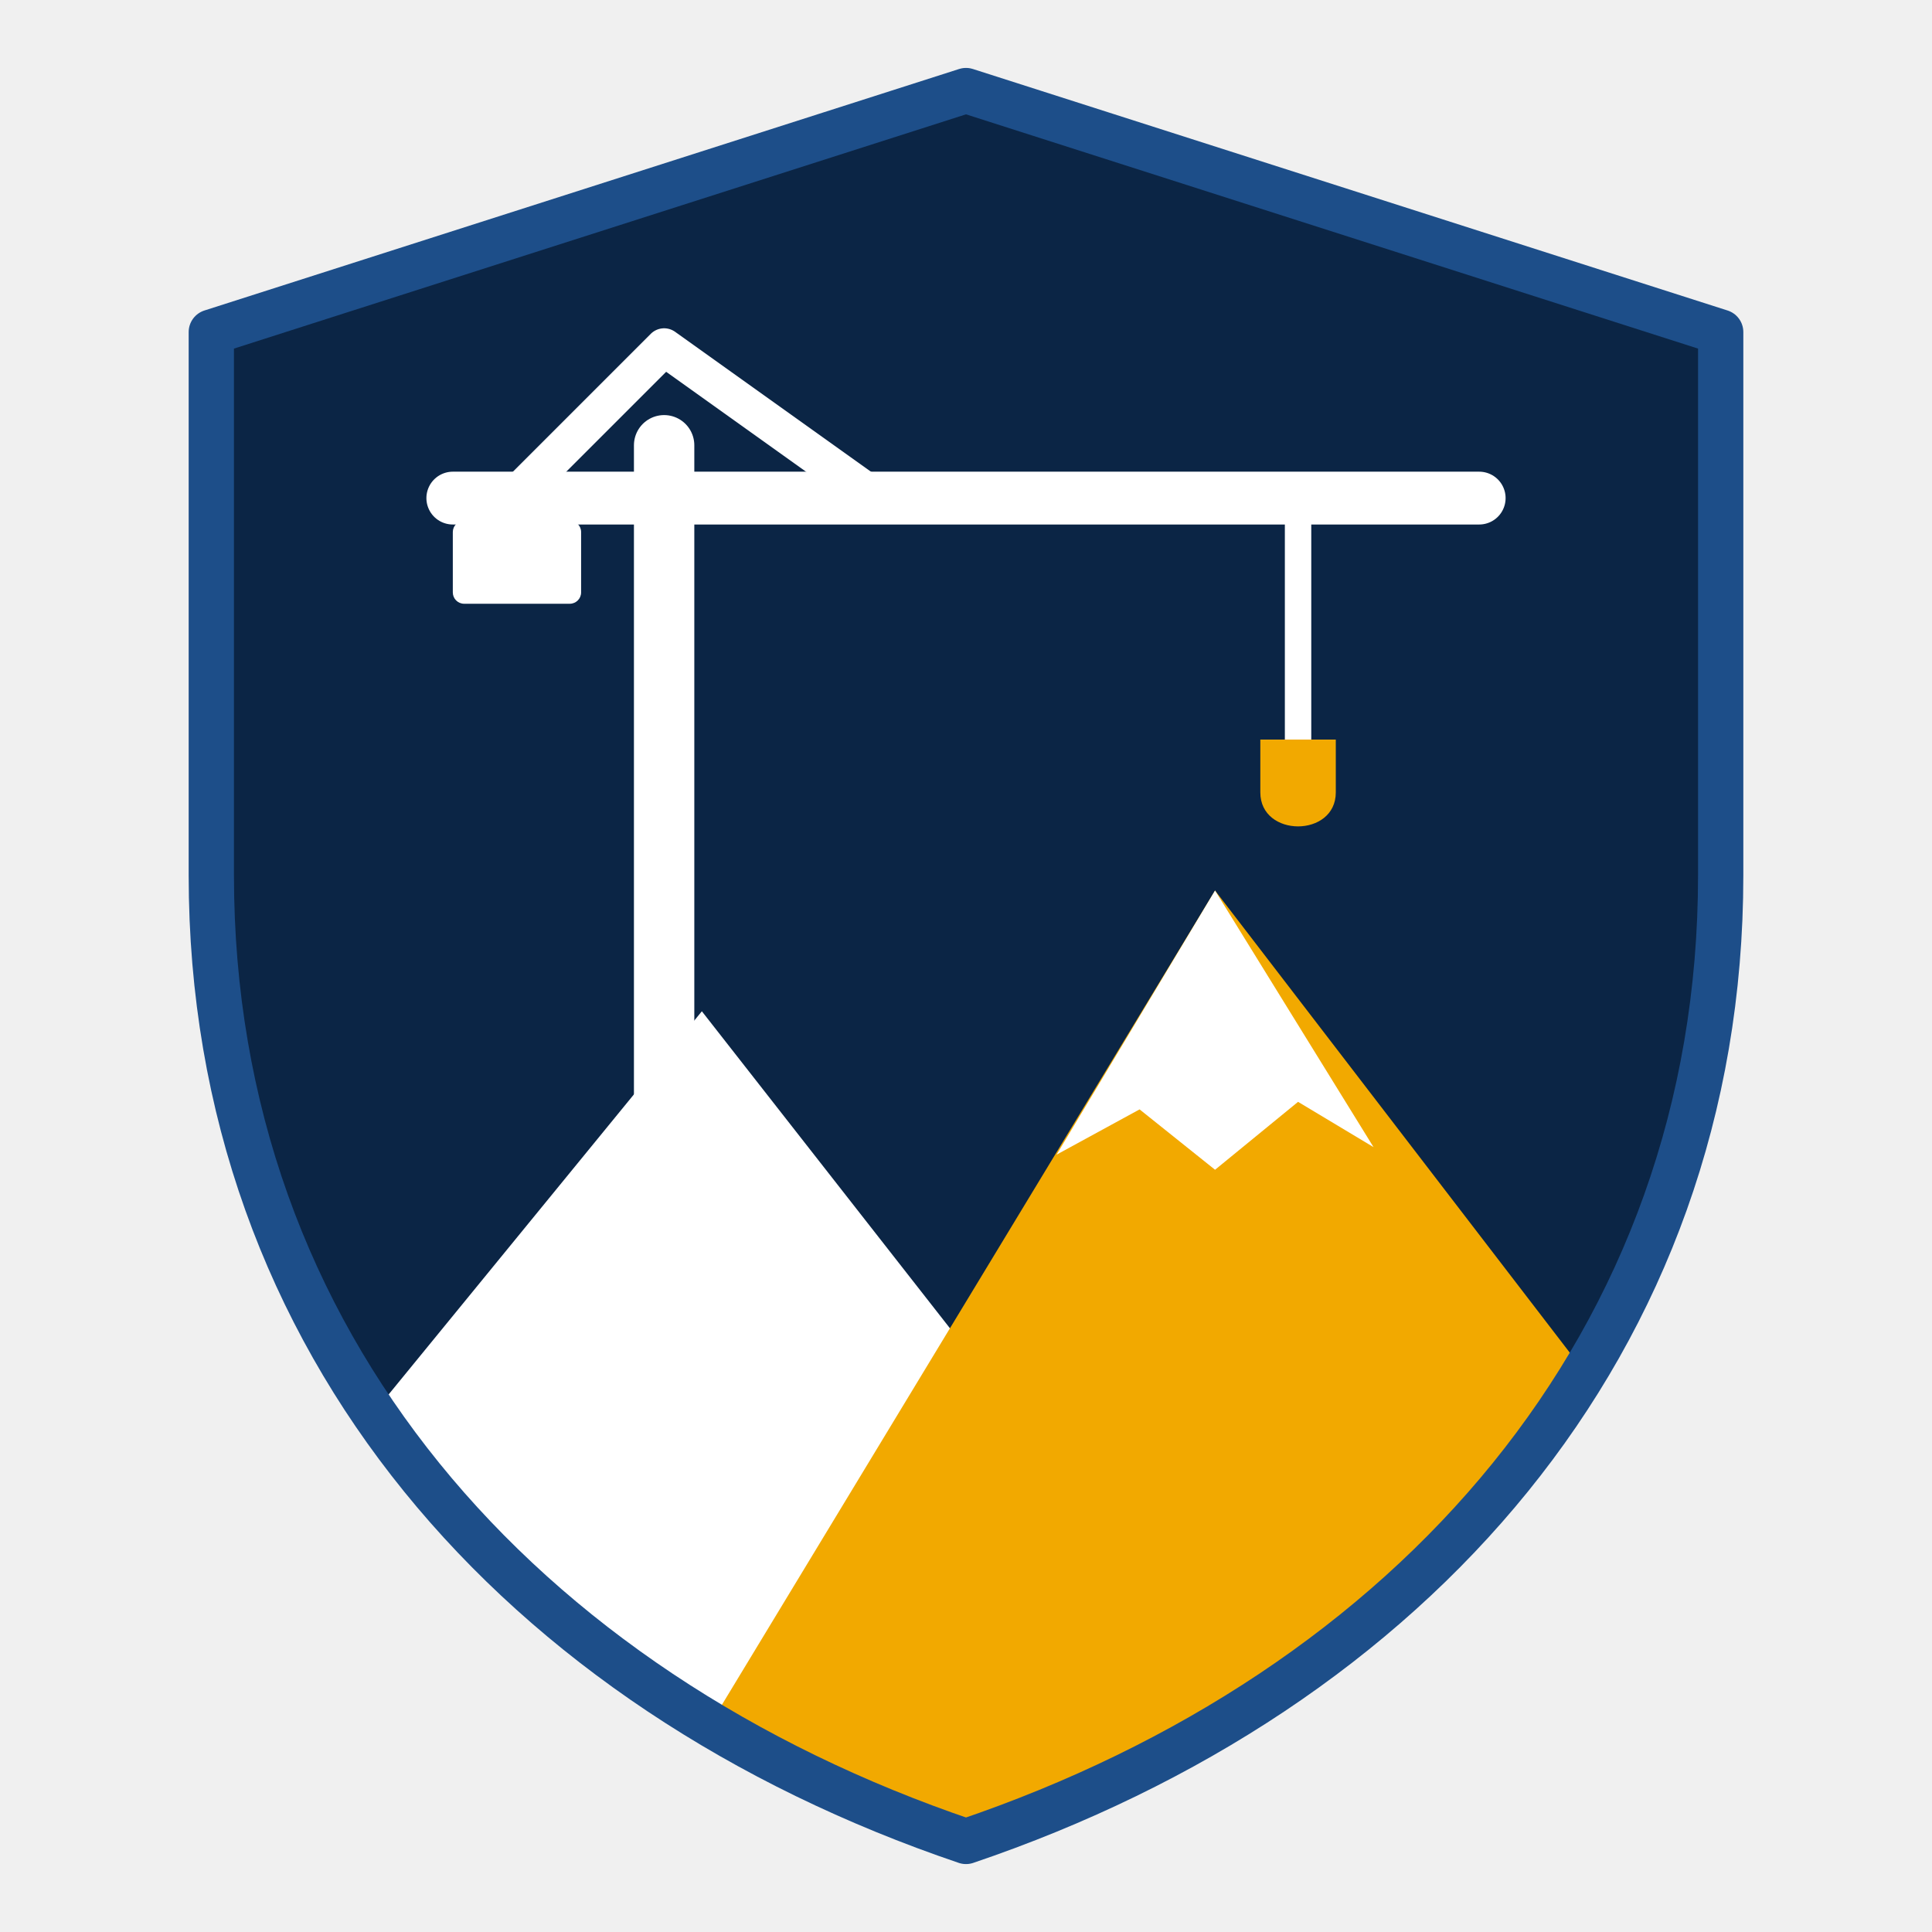
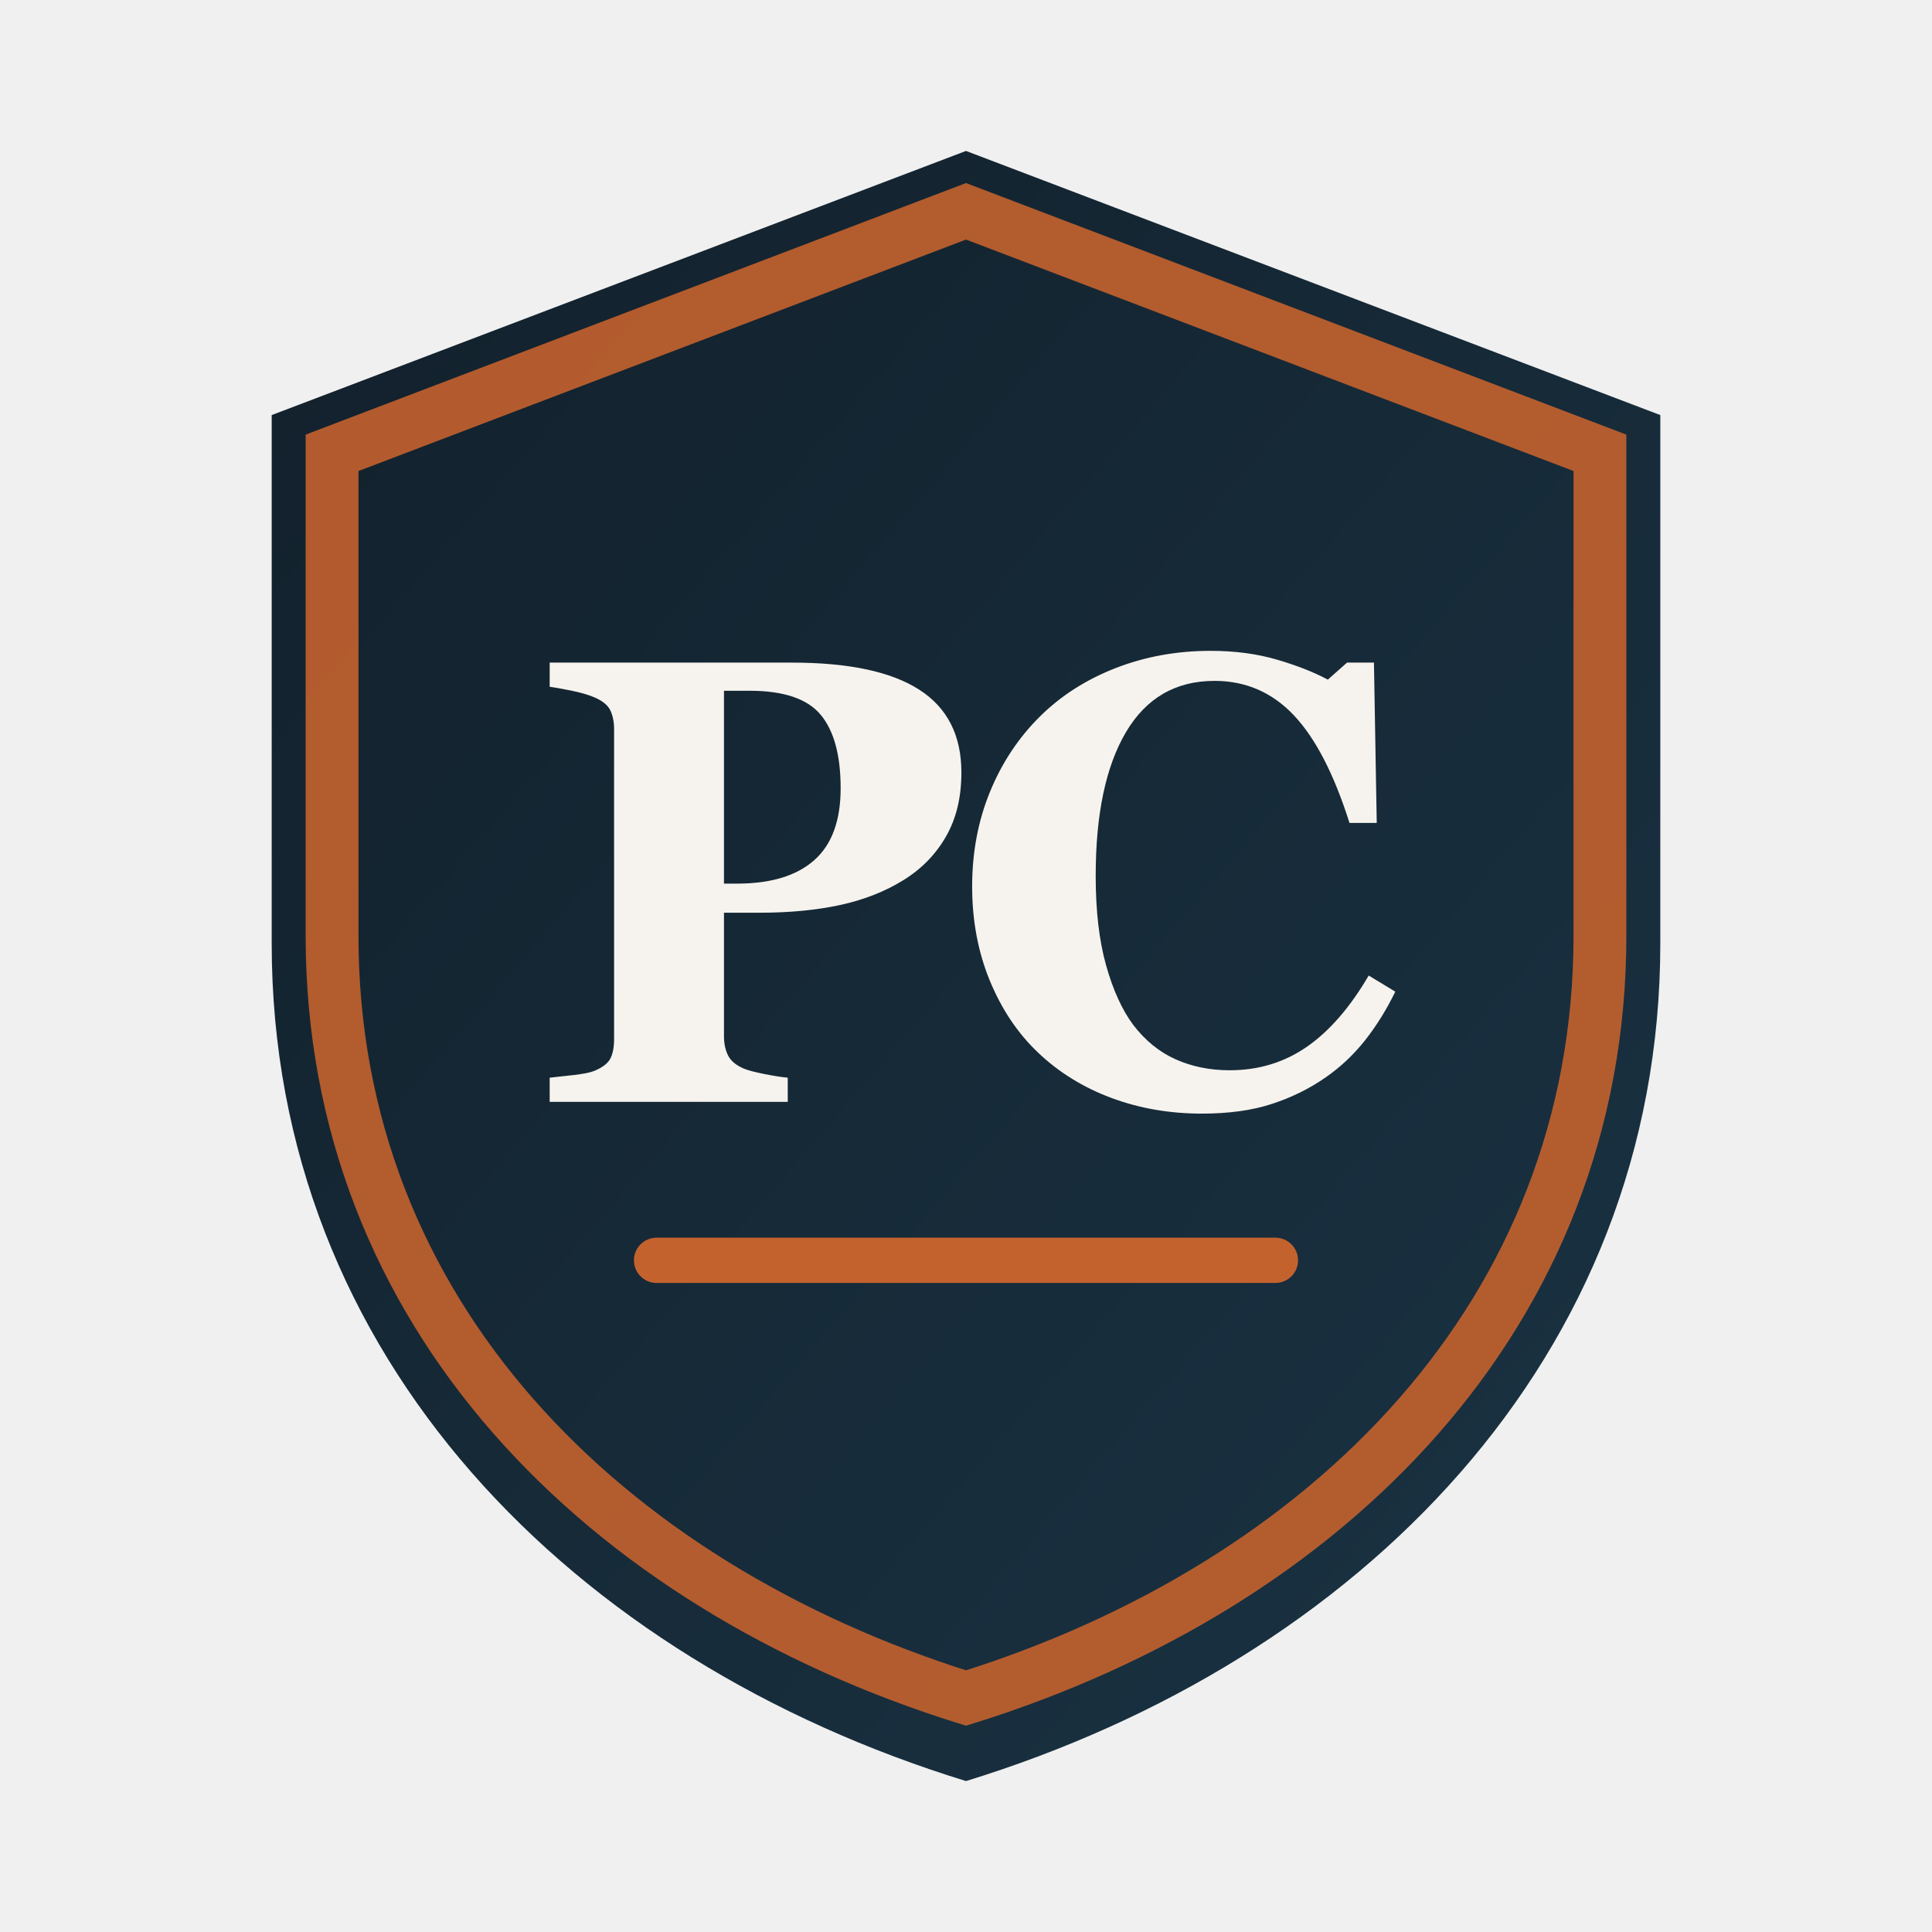
<svg xmlns="http://www.w3.org/2000/svg" viewBox="0 0 512 512" fill="none" role="img" aria-label="PrimeCrest">
  <defs>
-     <clipPath id="pc-clip">
-       <path d="M256 24 L456 88 V232 C456 356 374 448 256 488 C138 448 56 356 56 232 V88 Z" />
-     </clipPath>
+     <linearGradient id="pc-g" x1="0" y1="0" x2="1" y2="1">
+       <stop offset="0" stop-color="#12202B" />
+       <stop offset="1" stop-color="#1A3344" />
+     </linearGradient>
  </defs>
-   <path d="M256 24 L456 88 V232 C456 356 374 448 256 488 C138 448 56 356 56 232 V88 Z" fill="#0B2545" />
-   <g clip-path="url(#pc-clip)">
-     <g stroke="#FFFFFF" stroke-linecap="round" stroke-linejoin="round" fill="none">
-       <path d="M176 330 V118" stroke-width="16" />
-       <path d="M120 132 H392" stroke-width="14" />
-       <path d="M176 92 L136 132 M176 92 L232 132" stroke-width="10" />
-       <path d="M344 132 V196" stroke-width="7" />
-     </g>
-     <rect x="120" y="138" width="34" height="22" rx="3" fill="#FFFFFF" />
-     <path d="M334 196 H354 V210 C354 222 334 222 334 210 Z" fill="#F2A900" />
-     <path d="M-20 520 L186 268 L330 452 Z" fill="#FFFFFF" />
-     <path d="M150 520 L322 236 L540 520 Z" fill="#F2A900" />
-     <path d="M322 236 L280 306 L302 294 L322 310 L344 292 L364 304 Z" fill="#FFFFFF" />
-   </g>
-   <path d="M256 24 L456 88 V232 C456 356 374 448 256 488 C138 448 56 356 56 232 V88 Z" stroke="#1D4E89" stroke-width="12" stroke-linejoin="round" />
+   <path d="M256 40 L440 110 V250 C440 360 360 440 256 472 C152 440 72 360 72 250 V110 Z" fill="url(#pc-g)" />
+   <path d="M256 56 L424 120 V248 C424 348 352 420 256 450 C160 420 88 348 88 248 V120 Z" stroke="#C4622D" stroke-width="14" opacity=".9" />
+   <path d="M254.78 204.72Q254.78 214.56 250.71 221.66Q246.65 228.75 239.52 233.18Q232.13 237.78 222.66 239.83Q213.19 241.88 201.37 241.88H191.86V274.61Q191.86 277.56 192.96 279.74Q194.07 281.91 197.19 283.22Q198.83 283.88 202.52 284.62Q206.21 285.36 208.76 285.6V292H145.67V285.6Q148.05 285.36 151.99 284.9Q155.93 284.45 157.49 283.8Q160.69 282.48 161.71 280.6Q162.74 278.71 162.74 275.35V193.23Q162.74 190.36 161.75 188.27Q160.77 186.18 157.49 184.79Q155.19 183.8 151.38 183.02Q147.56 182.24 145.67 182V175.6H209.9Q232.46 175.6 243.62 182.78Q254.78 189.95 254.78 204.72ZM222.78 208.9Q222.78 195.78 217.49 189.42Q212.2 183.06 198.67 183.06H191.86V234.17H195.3Q208.76 234.17 215.77 227.97Q222.78 221.78 222.78 208.9ZM318.5 295.12Q305.71 295.12 294.55 290.97Q283.39 286.83 275.11 278.96Q266.99 271.25 262.31 259.88Q257.63 248.52 257.63 234.91Q257.63 221.37 262.35 209.85Q267.07 198.32 275.6 189.87Q283.97 181.59 295.7 177.03Q307.43 172.48 320.8 172.48Q330.48 172.48 338.44 174.82Q346.39 177.16 351.89 180.11L356.97 175.6H364.11L364.85 218.09H357.63Q351.48 198.65 342.87 189.54Q334.25 180.44 321.87 180.44Q306.44 180.44 298.4 194.01Q290.37 207.59 290.37 232.12Q290.37 245.98 293.11 255.78Q295.86 265.59 300.29 271.57Q305.05 277.81 311.53 280.72Q318.01 283.63 325.88 283.63Q337.37 283.63 346.35 277.4Q355.33 271.16 362.72 258.53L369.77 262.8Q366.24 270.02 361.73 275.72Q357.22 281.42 351.31 285.52Q344.83 290.03 337 292.57Q329.17 295.12 318.5 295.12Z" fill="#F6F3EE" />
+   <rect x="168" y="328" width="176" height="12" rx="6" fill="#C4622D" />
</svg>
